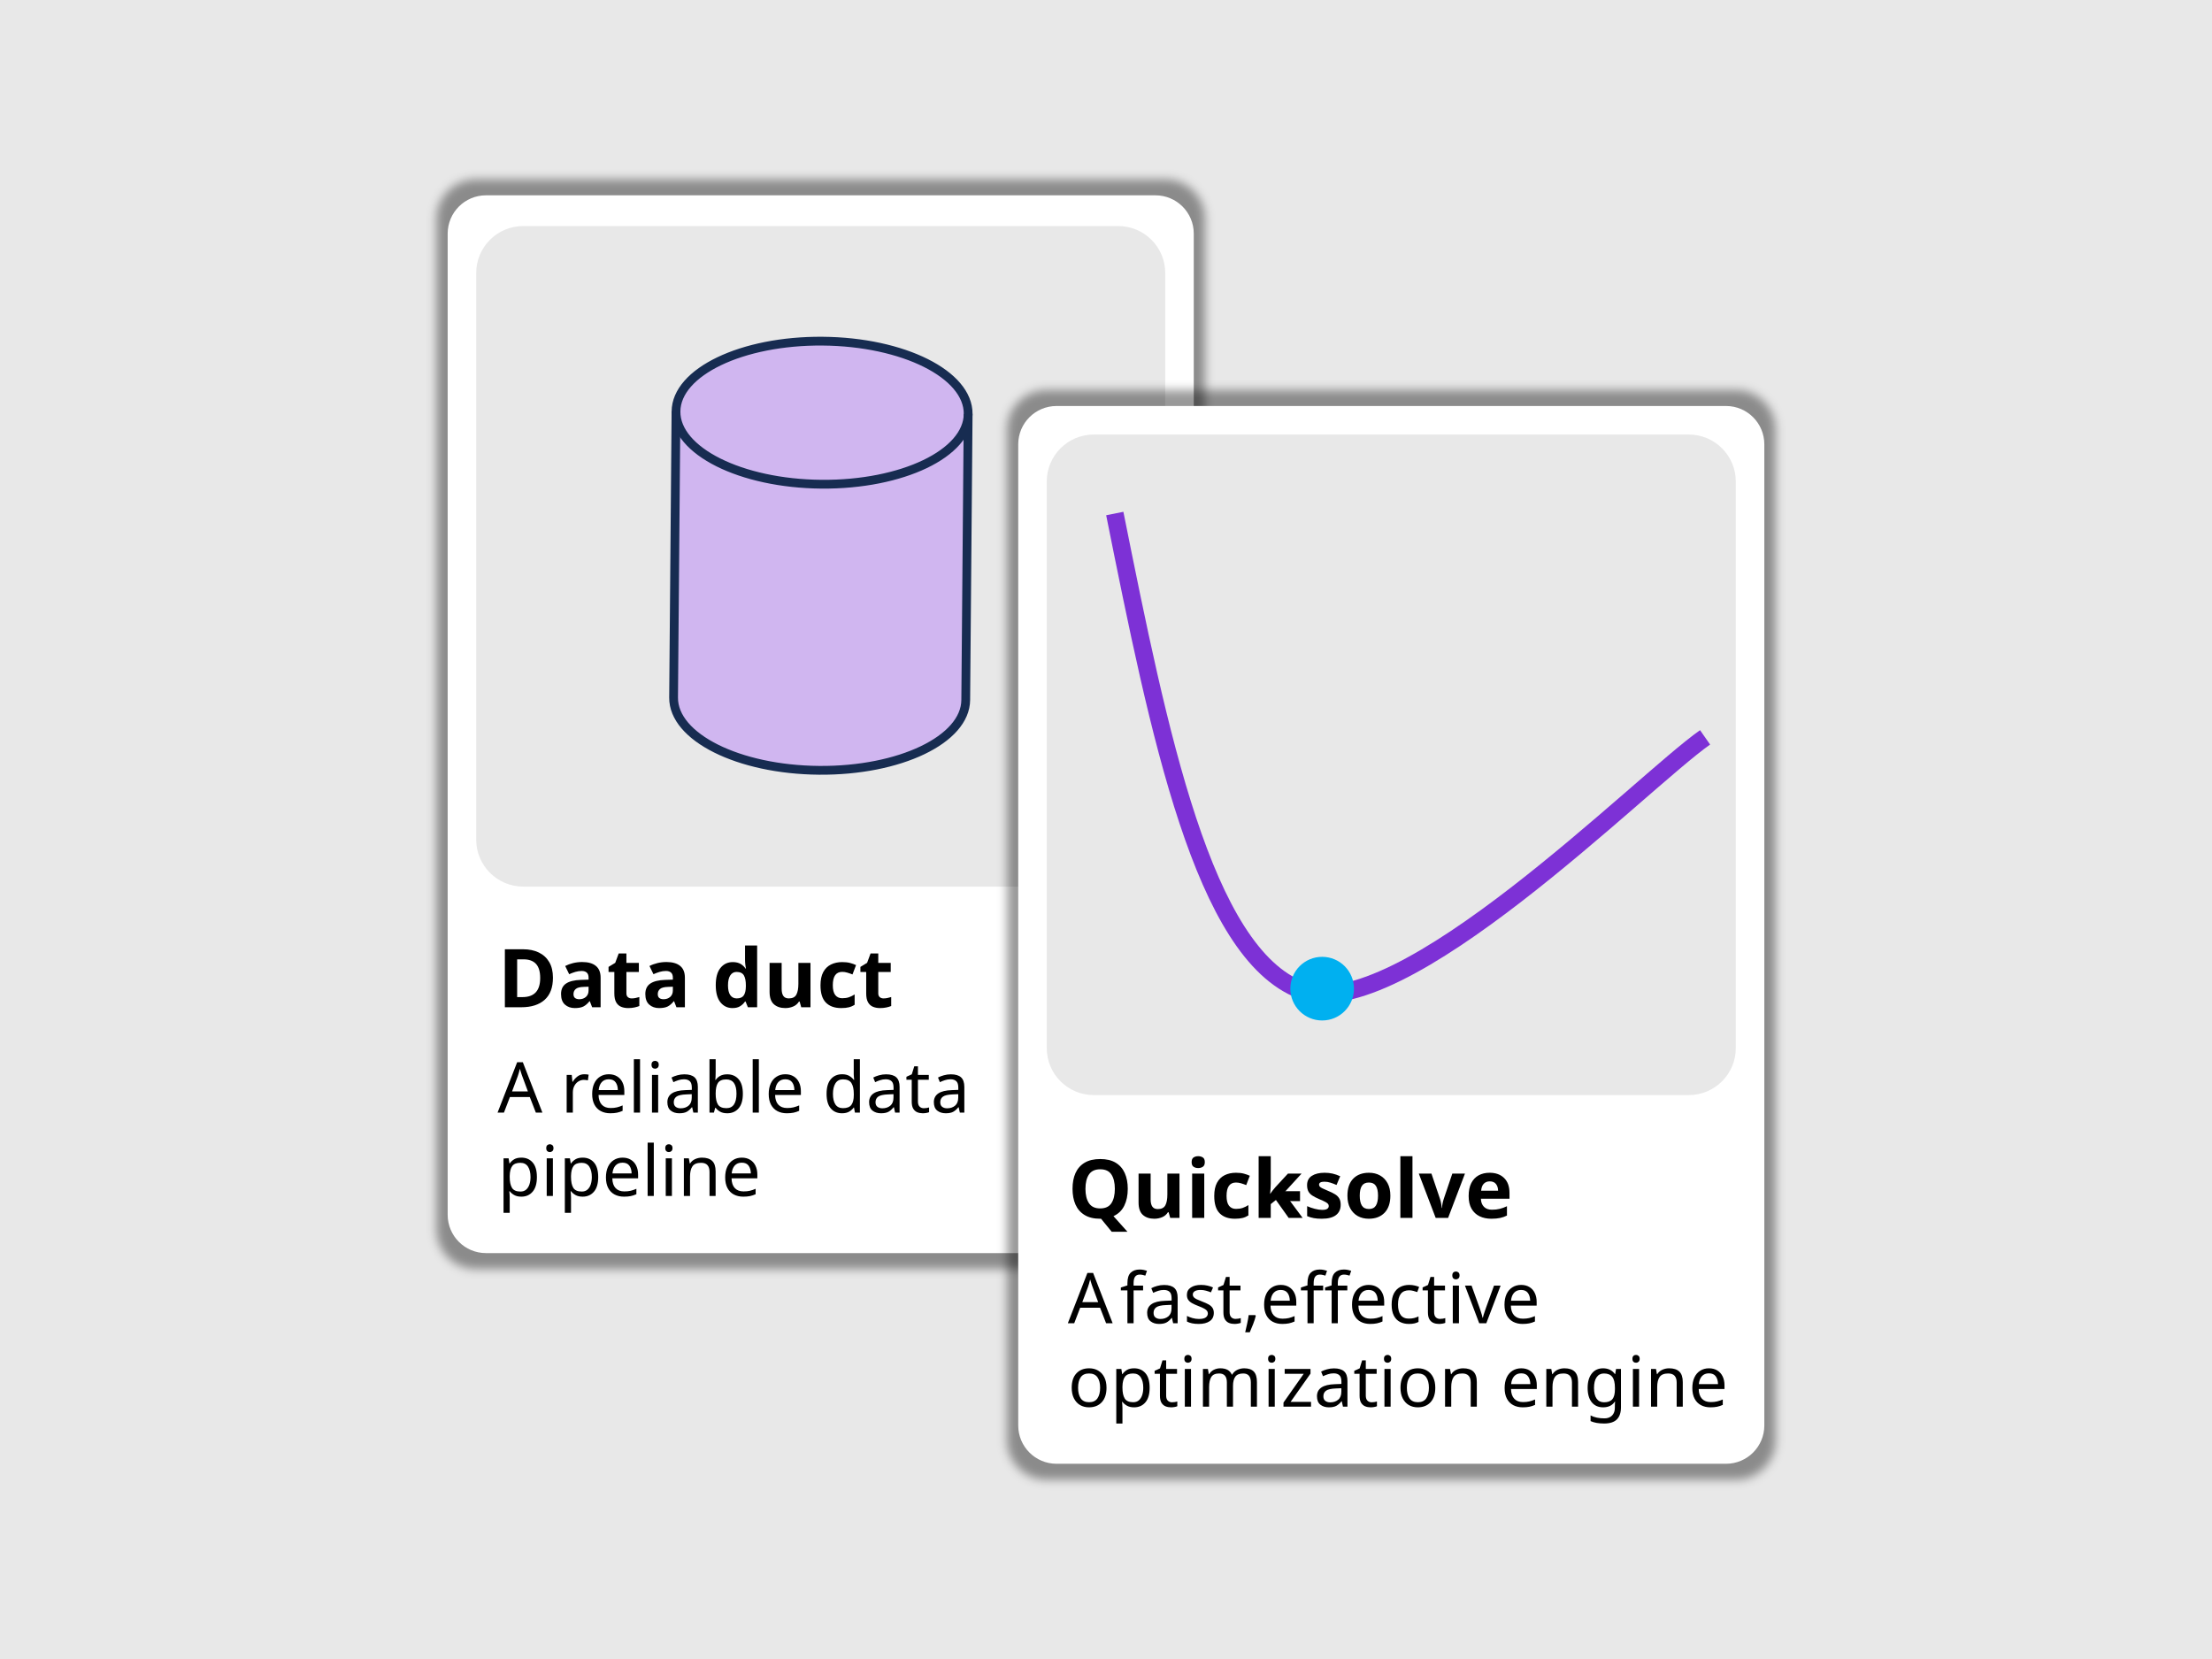
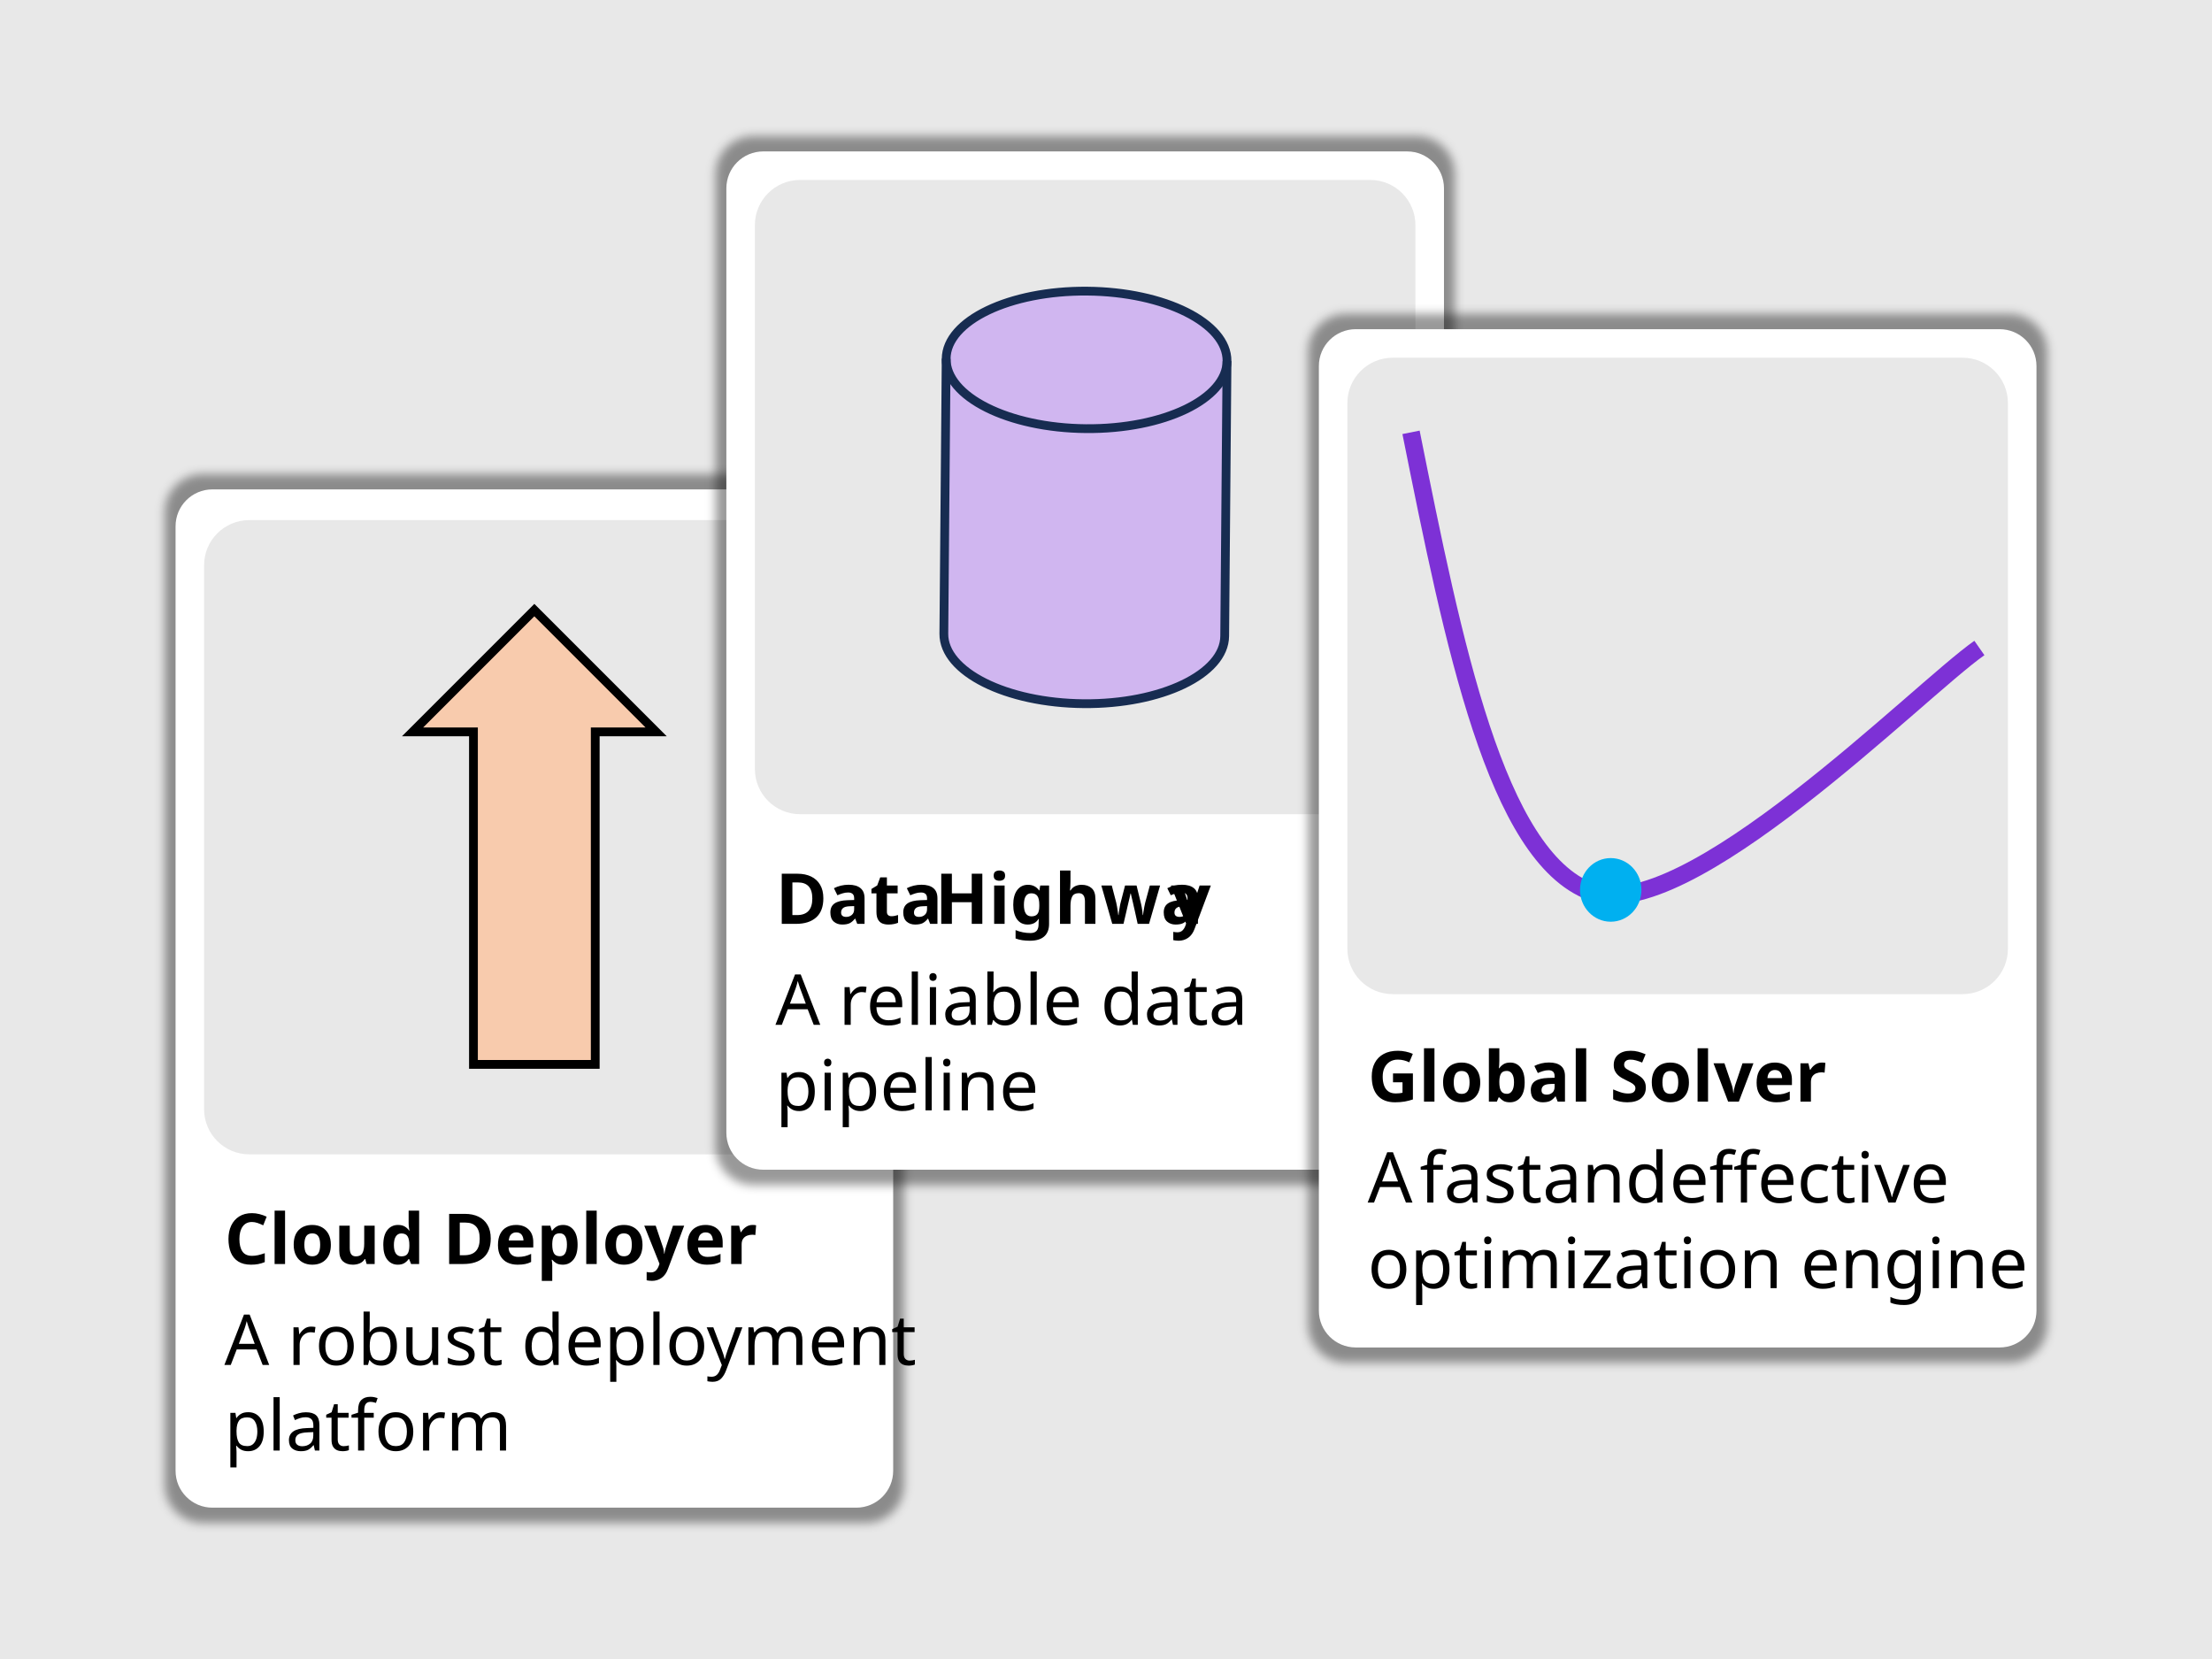
<svg xmlns="http://www.w3.org/2000/svg" width="1008" height="756" overflow="hidden">
  <defs>
    <filter id="fx0" x="-10%" y="-10%" width="120%" height="120%" filterUnits="userSpaceOnUse" primitiveUnits="userSpaceOnUse">
      <feComponentTransfer color-interpolation-filters="sRGB">
        <feFuncR type="discrete" tableValues="0 0" />
        <feFuncG type="discrete" tableValues="0 0" />
        <feFuncB type="discrete" tableValues="0 0" />
        <feFuncA type="linear" slope="0.4" intercept="0" />
      </feComponentTransfer>
      <feGaussianBlur stdDeviation="2.223 2.223" />
    </filter>
    <filter id="fx1" x="-10%" y="-10%" width="120%" height="120%" filterUnits="userSpaceOnUse" primitiveUnits="userSpaceOnUse">
      <feComponentTransfer color-interpolation-filters="sRGB">
        <feFuncR type="discrete" tableValues="0 0" />
        <feFuncG type="discrete" tableValues="0 0" />
        <feFuncB type="discrete" tableValues="0 0" />
        <feFuncA type="linear" slope="0.4" intercept="0" />
      </feComponentTransfer>
      <feGaussianBlur stdDeviation="2.223 2.223" />
    </filter>
-     <clipPath id="clip2">
+     <filter id="fx2" x="-10%" y="-10%" width="120%" height="120%" filterUnits="userSpaceOnUse" primitiveUnits="userSpaceOnUse">
+       <feComponentTransfer color-interpolation-filters="sRGB">
+         <feFuncR type="discrete" tableValues="0 0" />
+         <feFuncG type="discrete" tableValues="0 0" />
+         <feFuncB type="discrete" tableValues="0 0" />
+         <feFuncA type="linear" slope="0.4" intercept="0" />
+       </feComponentTransfer>
+       <feGaussianBlur stdDeviation="2.223 2.223" />
+     </filter>
+     <clipPath id="clip3">
      <rect x="0" y="0" width="1008" height="756" />
    </clipPath>
  </defs>
-   <g clip-path="url(#clip2)">
+   <g clip-path="url(#clip3)">
    <rect x="0" y="0" width="1008" height="756.042" fill="#E8E8E8" />
-     <g filter="url(#fx0)" transform="translate(191 74)">
+     <g filter="url(#fx0)" transform="translate(67 208)">
      <g>
-         <path d="M7.9 25.765C7.9 15.829 15.954 7.775 25.89 7.775L340.11 7.775C350.046 7.775 358.1 15.829 358.1 25.765L358.1 486.271C358.1 496.207 350.046 504.262 340.11 504.262L25.89 504.262C15.954 504.262 7.9 496.207 7.9 486.271Z" fill="#FFFFFF" fill-rule="evenodd" />
+         <path d="M8.095 25.355C8.095 15.799 15.841 8.052 25.397 8.052L327.621 8.052C337.177 8.052 344.924 15.799 344.924 25.355L344.924 468.695C344.924 478.251 337.177 485.998 327.621 485.998L25.397 485.998C15.841 485.998 8.095 478.251 8.095 468.695Z" fill="#FFFFFF" fill-rule="evenodd" />
      </g>
    </g>
-     <path d="M204 106.472C204 96.825 211.82 89.005 221.466 89.005L526.534 89.005C536.18 89.005 544 96.825 544 106.472L544 553.565C544 563.211 536.18 571.032 526.534 571.032L221.466 571.032C211.82 571.032 204 563.211 204 553.565Z" fill="#FFFFFF" fill-rule="evenodd" />
-     <path d="M217 124.444C217 112.604 226.598 103.006 238.437 103.006L509.563 103.006C521.402 103.006 531 112.604 531 124.444L531 382.584C531 394.424 521.402 404.022 509.563 404.022L238.437 404.022C226.598 404.022 217 394.424 217 382.584Z" fill="#E8E8E8" fill-rule="evenodd" />
-     <text font-family="Source Sans Pro,Source Sans Pro_MSFontService,sans-serif" font-weight="700" font-size="37" transform="matrix(1 0 0 1.00006 226.741 459)">Data duct</text>
-     <text font-family="Source Sans Pro,Source Sans Pro_MSFontService,sans-serif" font-weight="400" font-size="32" transform="matrix(1 0 0 1.00006 226.741 507)">A reliable data</text>
-     <text font-family="Source Sans Pro,Source Sans Pro_MSFontService,sans-serif" font-weight="400" font-size="32" transform="matrix(1 0 0 1.00006 226.741 545)">pipeline</text>
-     <path d="M308.049 187.498C308.2 169.496 338.126 155.154 374.89 155.464 411.653 155.773 441.333 170.617 441.182 188.619L440.084 318.998C439.933 336.999 410.007 351.341 373.243 351.032 336.48 350.722 306.8 335.878 306.951 317.877Z" fill="#D0B6F0" fill-rule="evenodd" />
-     <path d="M441.182 188.619C441.03 206.62 411.104 220.963 374.341 220.653 337.577 220.344 307.897 205.5 308.049 187.498" stroke="#172C51" stroke-width="4.001" stroke-miterlimit="8" fill="none" fill-rule="evenodd" />
-     <path d="M308.049 187.498C308.2 169.496 338.126 155.154 374.89 155.464 411.653 155.773 441.333 170.617 441.182 188.619L440.084 318.998C439.933 336.999 410.007 351.341 373.243 351.032 336.48 350.722 306.8 335.878 306.951 317.877Z" stroke="#172C51" stroke-width="4.001" stroke-miterlimit="8" fill="none" fill-rule="evenodd" />
-     <g filter="url(#fx1)" transform="translate(451 170)">
+     <path d="M80 239.812C80 230.534 87.521 223.012 96.799 223.012L390.22 223.012C399.498 223.012 407.019 230.534 407.019 239.812L407.019 670.238C407.019 679.516 399.498 687.038 390.22 687.038L96.799 687.038C87.521 687.038 80 679.516 80 670.238Z" fill="#FFFFFF" fill-rule="evenodd" />
+     <path d="M93 257.597C93 246.229 102.215 237.013 113.583 237.013L373.417 237.013C384.785 237.013 394 246.229 394 257.597L394 505.445C394 516.813 384.785 526.029 373.417 526.029L113.583 526.029C102.215 526.029 93 516.813 93 505.445Z" fill="#E8E8E8" fill-rule="evenodd" />
+     <text font-family="Source Sans Pro,Source Sans Pro_MSFontService,sans-serif" font-weight="700" font-size="32" transform="matrix(1 0 0 1.00006 102.252 576)">Cloud Deployer</text>
+     <text font-family="Source Sans Pro,Source Sans Pro_MSFontService,sans-serif" font-weight="400" font-size="32" transform="matrix(1 0 0 1.00006 102.252 622)">A robust deployment</text>
+     <text font-family="Source Sans Pro,Source Sans Pro_MSFontService,sans-serif" font-weight="400" font-size="32" transform="matrix(1 0 0 1.00006 102.252 661)">platform</text>
+     <path d="M188 333.518 243.5 278.015 299 333.518 271.25 333.518 271.25 485.027 215.75 485.027 215.75 333.518Z" stroke="#000000" stroke-width="4.001" stroke-miterlimit="8" fill="#F8CBAD" fill-rule="evenodd" />
+     <g filter="url(#fx1)" transform="translate(318 54)">
      <g>
-         <path d="M7.9 25.77C7.9 15.835 15.954 7.78 25.89 7.78L340.11 7.78C350.046 7.78 358.1 15.835 358.1 25.77L358.1 486.277C358.1 496.213 350.046 504.267 340.11 504.267L25.89 504.267C15.954 504.267 7.9 496.213 7.9 486.277Z" fill="#FFFFFF" fill-rule="evenodd" />
+         <path d="M8.095 25.347C8.095 15.79 15.841 8.043 25.397 8.043L327.621 8.043C337.177 8.043 344.924 15.79 344.924 25.347L344.924 468.686C344.924 478.243 337.177 485.99 327.621 485.99L25.397 485.99C15.841 485.99 8.095 478.243 8.095 468.686Z" fill="#FFFFFF" fill-rule="evenodd" />
      </g>
    </g>
-     <path d="M464 202.477C464 192.83 471.82 185.01 481.466 185.01L786.534 185.01C796.18 185.01 804 192.83 804 202.477L804 649.57C804 659.217 796.18 667.037 786.534 667.037L481.466 667.037C471.82 667.037 464 659.217 464 649.57Z" fill="#FFFFFF" fill-rule="evenodd" />
-     <path d="M477 219.449C477 207.609 486.598 198.011 498.437 198.011L769.563 198.011C781.402 198.011 791 207.609 791 219.449L791 477.589C791 489.429 781.402 499.027 769.563 499.027L498.437 499.027C486.598 499.027 477 489.429 477 477.589Z" fill="#E8E8E8" fill-rule="evenodd" />
-     <text font-family="Source Sans Pro,Source Sans Pro_MSFontService,sans-serif" font-weight="700" font-size="37" transform="matrix(1 0 0 1.00006 486.607 555)">Quick</text>
-     <text font-family="Source Sans Pro,Source Sans Pro_MSFontService,sans-serif" font-weight="700" font-size="37" transform="matrix(1 0 0 1.00006 581.623 555)">-</text>
-     <text font-family="Source Sans Pro,Source Sans Pro_MSFontService,sans-serif" font-weight="700" font-size="37" transform="matrix(1 0 0 1.00006 593.958 555)">solve</text>
-     <text font-family="Source Sans Pro,Source Sans Pro_MSFontService,sans-serif" font-weight="400" font-size="32" transform="matrix(1 0 0 1.00006 486.607 603)">A</text>
-     <text font-family="Source Sans Pro,Source Sans Pro_MSFontService,sans-serif" font-weight="400" font-size="32" transform="matrix(1 0 0 1.00006 510.278 603)">fast,</text>
-     <text font-family="Source Sans Pro,Source Sans Pro_MSFontService,sans-serif" font-weight="400" font-size="32" transform="matrix(1 0 0 1.00006 574.289 603)">effective</text>
-     <text font-family="Source Sans Pro,Source Sans Pro_MSFontService,sans-serif" font-weight="400" font-size="32" transform="matrix(1 0 0 1.00006 486.607 641)">optimization engine</text>
-     <path d="M508 234.013C528.103 334.144 548.205 434.276 593.039 451.276 637.872 468.276 748.075 356.245 777 336.014" stroke="#7D31D6" stroke-width="8.001" stroke-miterlimit="8" fill="none" fill-rule="evenodd" />
-     <path d="M588 450.525C588 442.516 594.492 436.024 602.5 436.024 610.508 436.024 617 442.516 617 450.525 617 458.533 610.508 465.026 602.5 465.026 594.492 465.026 588 458.533 588 450.525Z" fill="#00B0F0" fill-rule="evenodd" />
+     <path d="M331 85.803C331 76.525 338.521 69.004 347.799 69.004L641.22 69.004C650.498 69.004 658.019 76.525 658.019 85.803L658.019 516.23C658.019 525.508 650.498 533.029 641.22 533.029L347.799 533.029C338.521 533.029 331 525.508 331 516.23Z" fill="#FFFFFF" fill-rule="evenodd" />
+     <path d="M344 102.588C344 91.22 353.215 82.004 364.582 82.004L624.417 82.004C635.785 82.004 645 91.22 645 102.588L645 350.437C645 361.805 635.785 371.021 624.417 371.021L364.582 371.021C353.215 371.021 344 361.805 344 350.437Z" fill="#E8E8E8" fill-rule="evenodd" />
+     <text font-family="Source Sans Pro,Source Sans Pro_MSFontService,sans-serif" font-weight="700" font-size="32" transform="matrix(1 0 0 1.00006 353.372 421)">Data</text>
+     <text font-family="Source Sans Pro,Source Sans Pro_MSFontService,sans-serif" font-weight="700" font-size="32" transform="matrix(1 0 0 1.00006 426.051 421)">Highwa</text>
+     <text font-family="Source Sans Pro,Source Sans Pro_MSFontService,sans-serif" font-weight="700" font-size="32" transform="matrix(1 0 0 1.00006 533.569 421)">y</text>
+     <text font-family="Source Sans Pro,Source Sans Pro_MSFontService,sans-serif" font-weight="400" font-size="32" transform="matrix(1 0 0 1.00006 353.372 467)">A reliable data</text>
+     <text font-family="Source Sans Pro,Source Sans Pro_MSFontService,sans-serif" font-weight="400" font-size="32" transform="matrix(1 0 0 1.00006 353.372 506)">pipeline</text>
+     <path d="M431.163 163.464C431.308 146.159 460.076 132.371 495.417 132.669 530.758 132.966 559.289 147.236 559.144 164.541L558.089 289.875C557.943 307.18 529.176 320.967 493.835 320.67 458.493 320.372 429.962 306.102 430.108 288.797Z" fill="#D0B6F0" fill-rule="evenodd" />
+     <path d="M559.144 164.541C558.998 181.846 530.23 195.633 494.889 195.336 459.548 195.038 431.017 180.769 431.163 163.464" stroke="#172C51" stroke-width="4.001" stroke-miterlimit="8" fill="none" fill-rule="evenodd" />
+     <path d="M431.163 163.464C431.308 146.159 460.076 132.371 495.417 132.669 530.758 132.966 559.289 147.236 559.144 164.541L558.089 289.875C557.943 307.18 529.176 320.967 493.835 320.67 458.493 320.372 429.962 306.102 430.108 288.797Z" stroke="#172C51" stroke-width="4.001" stroke-miterlimit="8" fill="none" fill-rule="evenodd" />
+     <g filter="url(#fx2)" transform="translate(588 135)">
+       <g>
+         <path d="M8.095 25.352C8.095 15.795 15.841 8.048 25.397 8.048L327.621 8.048C337.177 8.048 344.924 15.795 344.924 25.352L344.924 468.691C344.924 478.247 337.177 485.994 327.621 485.994L25.397 485.994C15.841 485.994 8.095 478.247 8.095 468.691Z" fill="#FFFFFF" fill-rule="evenodd" />
+       </g>
+     </g>
+     <path d="M601 166.808C601 157.53 608.521 150.008 617.799 150.008L911.22 150.008C920.498 150.008 928.019 157.53 928.019 166.808L928.019 597.234C928.019 606.512 920.498 614.034 911.22 614.034L617.799 614.034C608.521 614.034 601 606.512 601 597.234Z" fill="#FFFFFF" fill-rule="evenodd" />
+     <path d="M614 183.664C614 172.257 623.247 163.009 634.654 163.009L894.346 163.009C905.753 163.009 915 172.257 915 183.664L915 432.37C915 443.777 905.753 453.025 894.346 453.025L634.654 453.025C623.247 453.025 614 443.777 614 432.37Z" fill="#E8E8E8" fill-rule="evenodd" />
+     <text font-family="Source Sans Pro,Source Sans Pro_MSFontService,sans-serif" font-weight="700" font-size="32" transform="matrix(1 0 0 1.00006 623.241 502)">Global Solver</text>
+     <text font-family="Source Sans Pro,Source Sans Pro_MSFontService,sans-serif" font-weight="400" font-size="32" transform="matrix(1 0 0 1.00006 623.241 548)">A</text>
+     <text font-family="Source Sans Pro,Source Sans Pro_MSFontService,sans-serif" font-weight="400" font-size="32" transform="matrix(1 0 0 1.00006 646.911 548)">fast</text>
+     <text font-family="Source Sans Pro,Source Sans Pro_MSFontService,sans-serif" font-weight="400" font-size="32" transform="matrix(1 0 0 1.00006 702.92 548)">and</text>
+     <text font-family="Source Sans Pro,Source Sans Pro_MSFontService,sans-serif" font-weight="400" font-size="32" transform="matrix(1 0 0 1.00006 760.763 548)">effective</text>
+     <text font-family="Source Sans Pro,Source Sans Pro_MSFontService,sans-serif" font-weight="400" font-size="32" transform="matrix(1 0 0 1.00006 623.241 587)">optimization engine</text>
+     <path d="M643 197.011C662.355 293.485 681.711 389.958 724.877 406.337 768.044 422.716 874.15 314.777 902 295.286" stroke="#7D31D6" stroke-width="8.001" stroke-miterlimit="8" fill="none" fill-rule="evenodd" />
+     <path d="M720 405.522C720 397.514 726.268 391.022 734 391.022 741.732 391.022 748 397.514 748 405.522 748 413.531 741.732 420.023 734 420.023 726.268 420.023 720 413.531 720 405.522Z" fill="#00B0F0" fill-rule="evenodd" />
  </g>
</svg>
